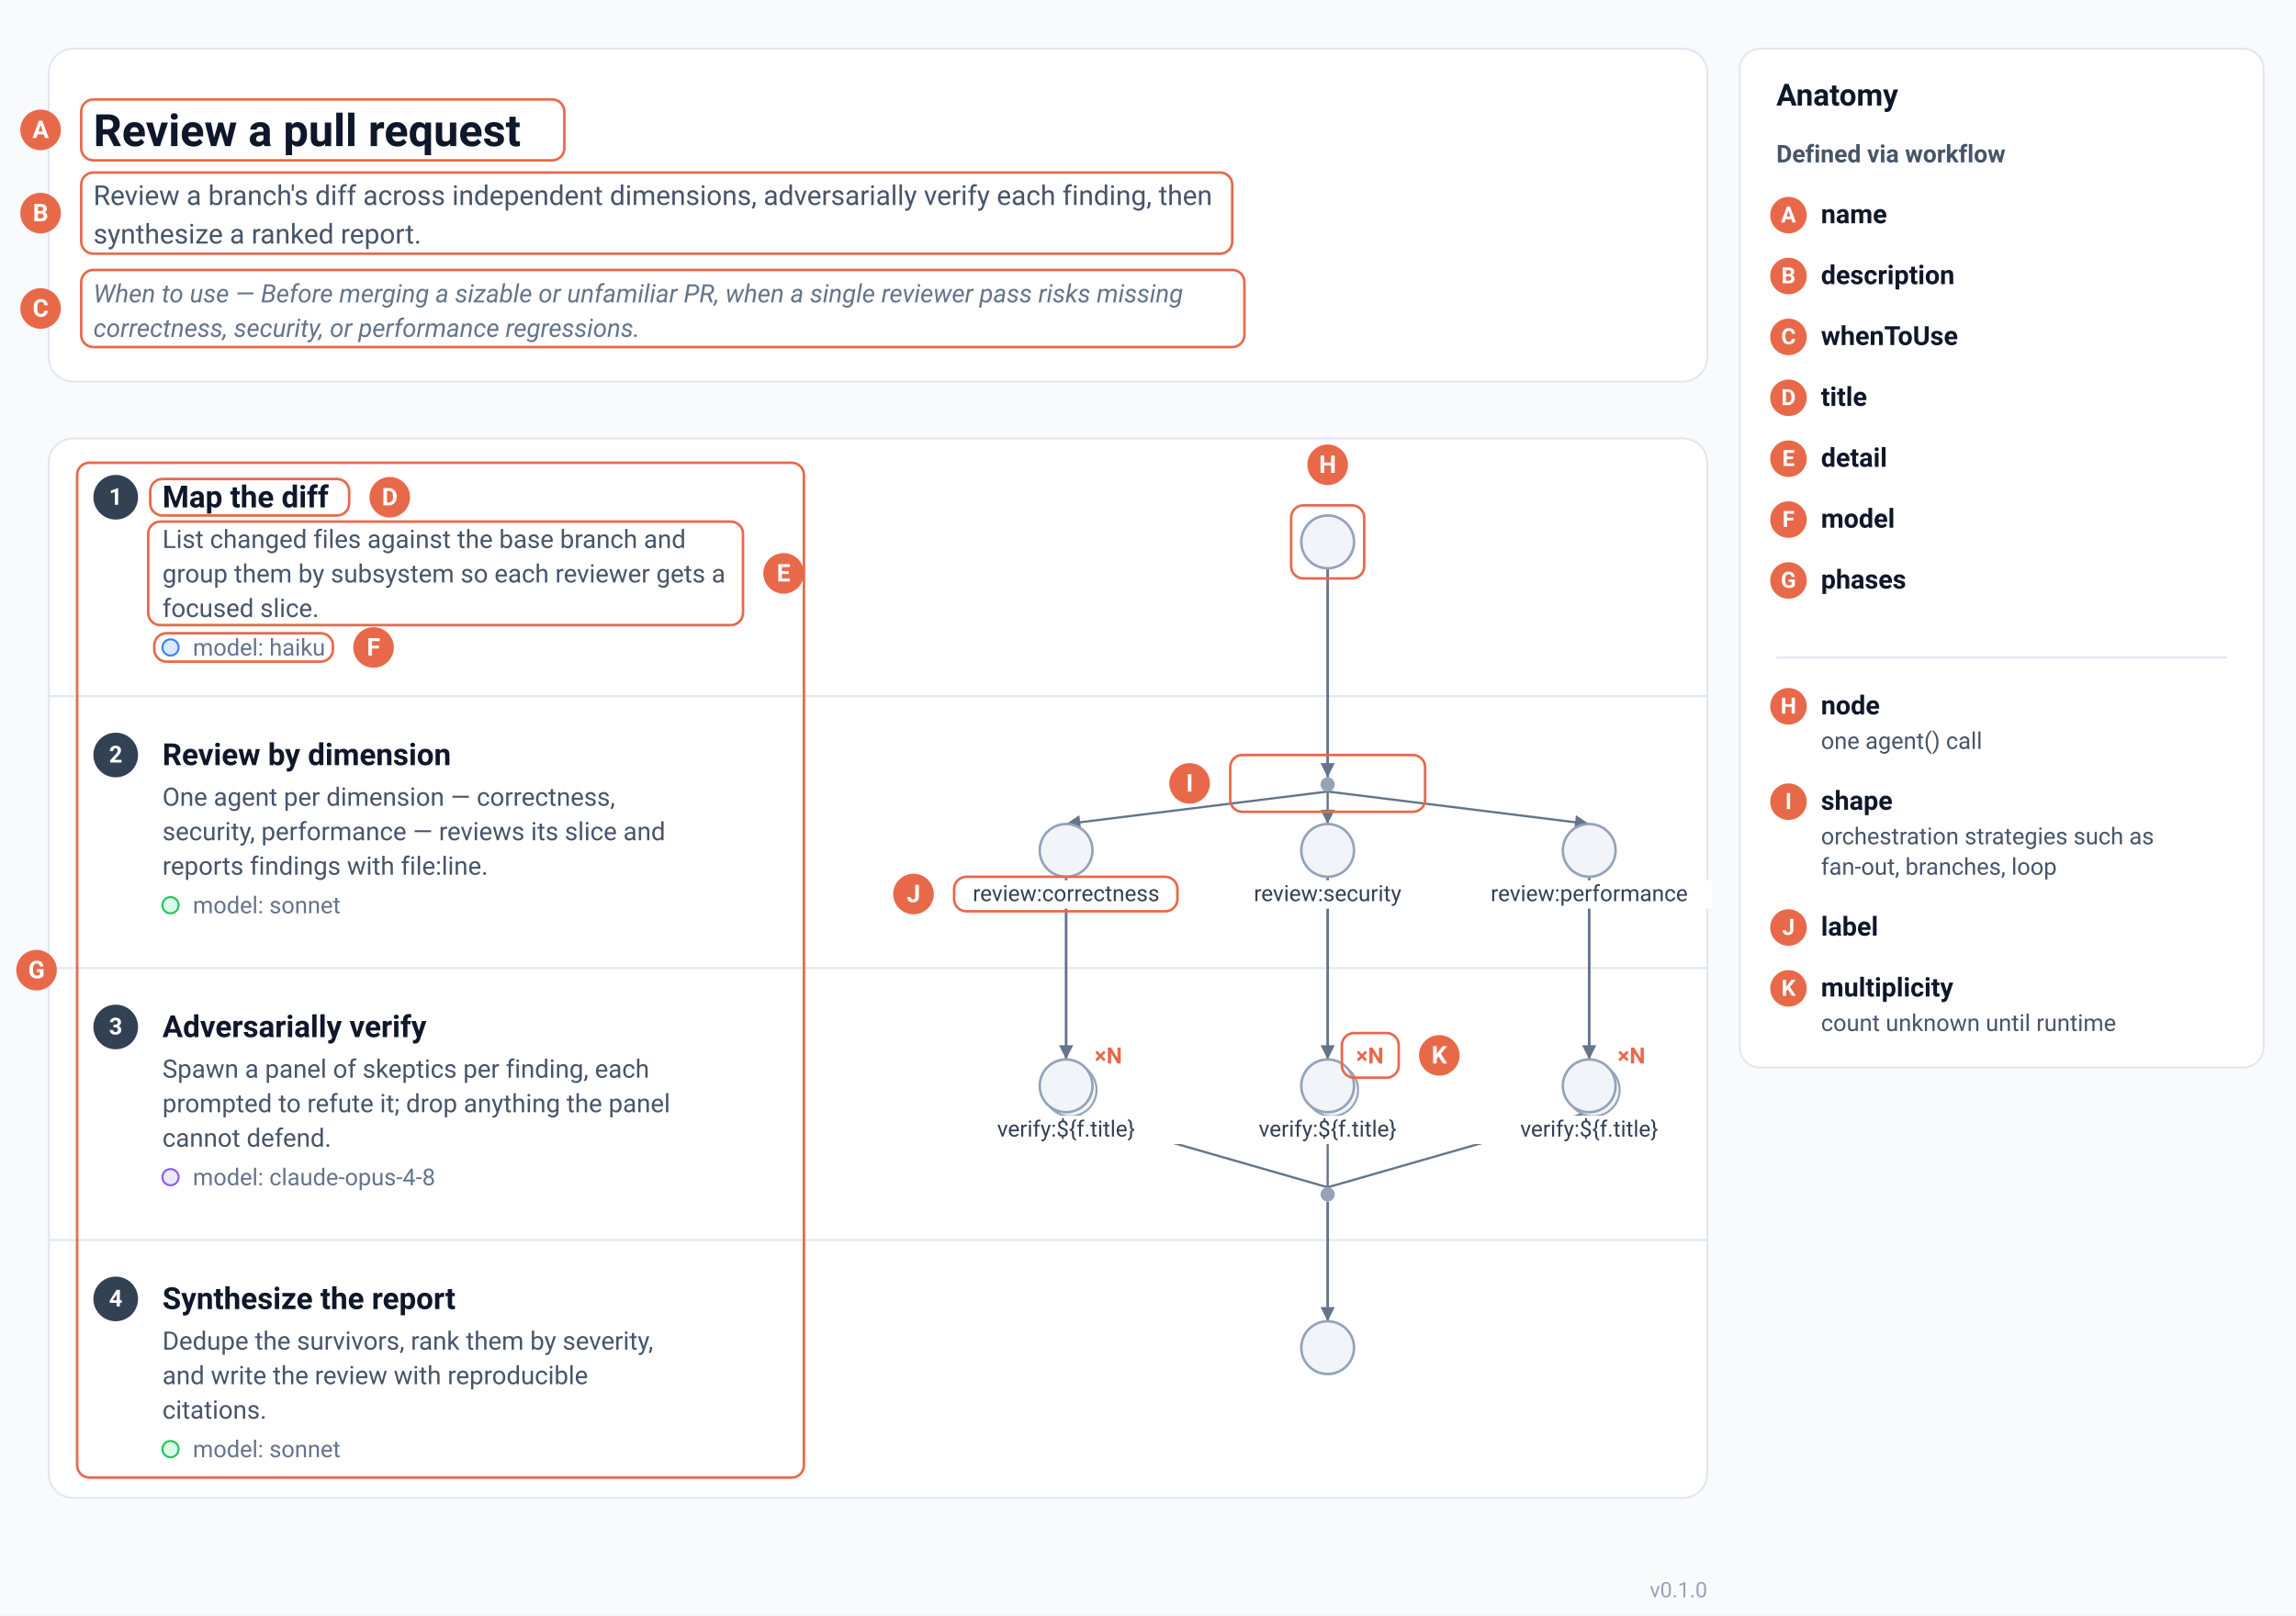
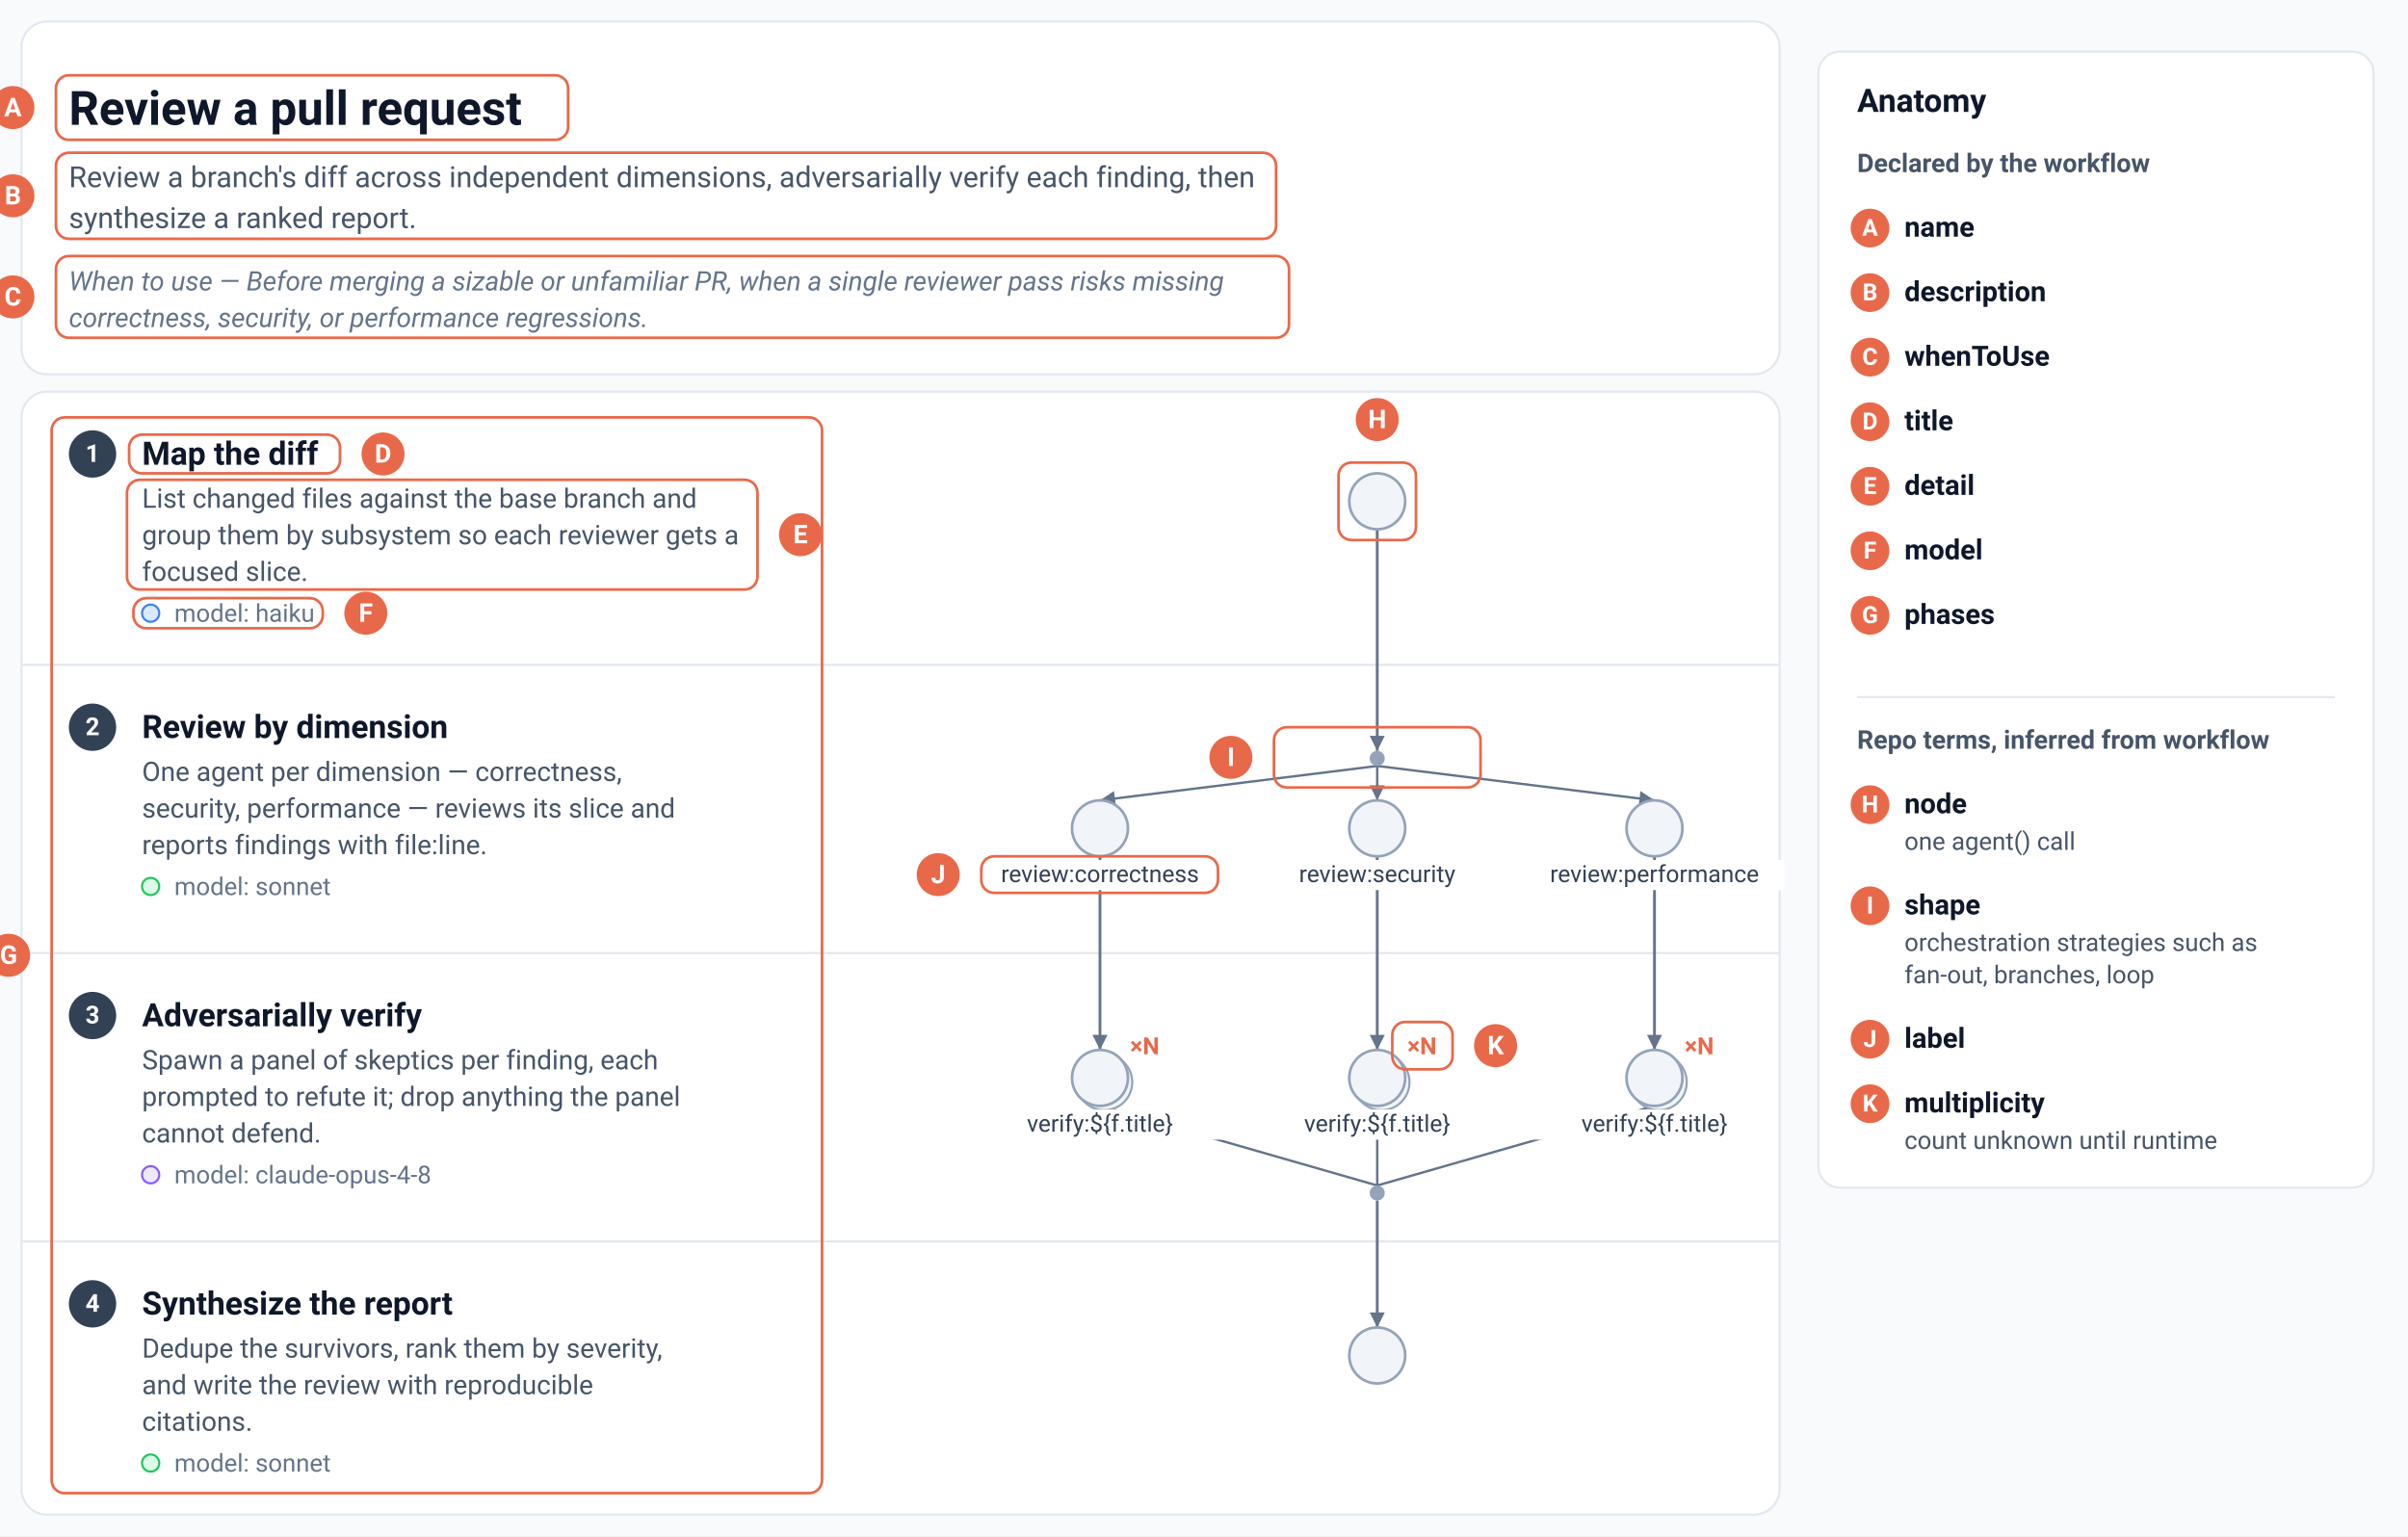
- <svg xmlns="http://www.w3.org/2000/svg" width="1131" height="796" viewBox="0 0 1131 796" font-family="-apple-system, BlinkMacSystemFont, 'Segoe UI', Roboto, Helvetica, Arial, sans-serif">
-   <rect width="1131" height="796" fill="#f8fafc" />
-   <g transform="translate(0 24)">
+ <svg xmlns="http://www.w3.org/2000/svg" width="1119" height="714" viewBox="0 0 1119 714" font-family="-apple-system, BlinkMacSystemFont, 'Segoe UI', Roboto, Helvetica, Arial, sans-serif">
+   <rect width="1119" height="714" fill="#f8fafc" />
+   <g transform="translate(0 10)">
    <g class="header-card">
-       <rect x="24" y="0" width="817" height="164" rx="12" fill="#ffffff" stroke="#e2e8f0" stroke-width="1" />
-       <text x="46" y="48" font-size="22" fill="#0f172a" font-weight="700">Review a pull request</text>
-       <text x="46" y="77" font-size="13.5" fill="#475569">Review a branch's diff across independent dimensions, adversarially verify each finding, then</text>
-       <text x="46" y="96" font-size="13.5" fill="#475569">synthesize a ranked report.</text>
-       <text x="46" y="125" font-size="12.5" fill="#64748b" font-style="italic">When to use — Before merging a sizable or unfamiliar PR, when a single reviewer pass risks missing</text>
-       <text x="46" y="142" font-size="12.5" fill="#64748b" font-style="italic">correctness, security, or performance regressions.</text>
+       <rect x="10" y="0" width="817" height="164" rx="12" fill="#ffffff" stroke="#e2e8f0" stroke-width="1" />
+       <text x="32" y="48" font-size="22" fill="#0f172a" font-weight="700">Review a pull request</text>
+       <text x="32" y="77" font-size="13.5" fill="#475569">Review a branch's diff across independent dimensions, adversarially verify each finding, then</text>
+       <text x="32" y="96" font-size="13.5" fill="#475569">synthesize a ranked report.</text>
+       <text x="32" y="125" font-size="12.5" fill="#64748b" font-style="italic">When to use — Before merging a sizable or unfamiliar PR, when a single reviewer pass risks missing</text>
+       <text x="32" y="142" font-size="12.5" fill="#64748b" font-style="italic">correctness, security, or performance regressions.</text>
    </g>
  </g>
-   <g transform="translate(0 204)">
-     <rect x="24" y="12" width="817" height="522" rx="12" fill="#ffffff" stroke="#e2e8f0" stroke-width="1" />
+   <g transform="translate(0 182)">
+     <rect x="10" y="0" width="817" height="522" rx="12" fill="#ffffff" stroke="#e2e8f0" stroke-width="1" />
    <g class="swimlane" />
    <g class="swimlane">
-       <line x1="24" y1="139" x2="841" y2="139" stroke="#e2e8f0" stroke-width="1" />
+       <line x1="10" y1="127" x2="827" y2="127" stroke="#e2e8f0" stroke-width="1" />
    </g>
    <g class="swimlane">
-       <line x1="24" y1="273" x2="841" y2="273" stroke="#e2e8f0" stroke-width="1" />
+       <line x1="10" y1="261" x2="827" y2="261" stroke="#e2e8f0" stroke-width="1" />
    </g>
    <g class="swimlane">
-       <line x1="24" y1="407" x2="841" y2="407" stroke="#e2e8f0" stroke-width="1" />
-     </g>
-     <g transform="translate(0 12)">
-       <g class="lane-label">
-         <circle cx="57" cy="29" r="11" fill="#334155" />
-         <text x="57" y="32.7" font-size="11.5" fill="#ffffff" font-weight="700" text-anchor="middle">1</text>
-         <text x="80" y="34" font-size="15" fill="#0f172a" font-weight="700">Map the diff</text>
-         <text x="80" y="54" font-size="12.5" fill="#475569">List changed files against the base branch and</text>
-         <text x="80" y="71" font-size="12.5" fill="#475569">group them by subsystem so each reviewer gets a</text>
-         <text x="80" y="88" font-size="12.5" fill="#475569">focused slice.</text>
-         <circle cx="84" cy="103" r="4" fill="#dbeafe" stroke="#3b82f6" stroke-width="1" />
-         <text x="95" y="107" font-size="11.5" fill="#64748b">model: haiku</text>
-       </g>
-     </g>
-     <g transform="translate(0 139)">
-       <g class="lane-label">
-         <circle cx="57" cy="29" r="11" fill="#334155" />
-         <text x="57" y="32.7" font-size="11.5" fill="#ffffff" font-weight="700" text-anchor="middle">2</text>
-         <text x="80" y="34" font-size="15" fill="#0f172a" font-weight="700">Review by dimension</text>
-         <text x="80" y="54" font-size="12.5" fill="#475569">One agent per dimension — correctness,</text>
-         <text x="80" y="71" font-size="12.5" fill="#475569">security, performance — reviews its slice and</text>
-         <text x="80" y="88" font-size="12.5" fill="#475569">reports findings with file:line.</text>
-         <circle cx="84" cy="103" r="4" fill="#dcfce7" stroke="#22c55e" stroke-width="1" />
-         <text x="95" y="107" font-size="11.5" fill="#64748b">model: sonnet</text>
-       </g>
-     </g>
-     <g transform="translate(0 273)">
-       <g class="lane-label">
-         <circle cx="57" cy="29" r="11" fill="#334155" />
-         <text x="57" y="32.7" font-size="11.5" fill="#ffffff" font-weight="700" text-anchor="middle">3</text>
-         <text x="80" y="34" font-size="15" fill="#0f172a" font-weight="700">Adversarially verify</text>
-         <text x="80" y="54" font-size="12.5" fill="#475569">Spawn a panel of skeptics per finding, each</text>
-         <text x="80" y="71" font-size="12.5" fill="#475569">prompted to refute it; drop anything the panel</text>
-         <text x="80" y="88" font-size="12.5" fill="#475569">cannot defend.</text>
-         <circle cx="84" cy="103" r="4" fill="#ede9fe" stroke="#8b5cf6" stroke-width="1" />
-         <text x="95" y="107" font-size="11.5" fill="#64748b">model: claude-opus-4-8</text>
-       </g>
-     </g>
-     <g transform="translate(0 407)">
-       <g class="lane-label">
-         <circle cx="57" cy="29" r="11" fill="#334155" />
-         <text x="57" y="32.7" font-size="11.5" fill="#ffffff" font-weight="700" text-anchor="middle">4</text>
-         <text x="80" y="34" font-size="15" fill="#0f172a" font-weight="700">Synthesize the report</text>
-         <text x="80" y="54" font-size="12.5" fill="#475569">Dedupe the survivors, rank them by severity,</text>
-         <text x="80" y="71" font-size="12.5" fill="#475569">and write the review with reproducible</text>
-         <text x="80" y="88" font-size="12.5" fill="#475569">citations.</text>
-         <circle cx="84" cy="103" r="4" fill="#dcfce7" stroke="#22c55e" stroke-width="1" />
-         <text x="95" y="107" font-size="11.5" fill="#64748b">model: sonnet</text>
-       </g>
-     </g>
-     <g class="topology" transform="translate(350 0)">
-       <g class="edge">
-         <path d="M 175.16 228 L 175.16 318" fill="none" stroke="#64748b" stroke-width="1.3" />
-         <polygon points="175.16,318 171.66,311 178.66,311" fill="#64748b" />
-       </g>
-       <g class="edge">
-         <path d="M 304 186 L 175.16 202" fill="none" stroke="#64748b" stroke-width="1.1" />
-         <polygon points="175.16,202 181.68,197.66 182.54,204.61" fill="#64748b" />
-       </g>
-       <g class="edge">
-         <path d="M 304 228 L 304 318" fill="none" stroke="#64748b" stroke-width="1.3" />
-         <polygon points="304,318 300.5,311 307.5,311" fill="#64748b" />
-       </g>
-       <g class="edge">
-         <path d="M 304 186 L 304 202" fill="none" stroke="#64748b" stroke-width="1.1" />
-         <polygon points="304,202 300.5,195 307.5,195" fill="#64748b" />
-       </g>
-       <g class="edge">
-         <path d="M 432.84 228 L 432.84 318" fill="none" stroke="#64748b" stroke-width="1.3" />
-         <polygon points="432.84,318 429.34,311 436.34,311" fill="#64748b" />
-       </g>
-       <g class="edge">
-         <path d="M 304 186 L 432.84 202" fill="none" stroke="#64748b" stroke-width="1.1" />
-         <polygon points="432.84,202 425.46,204.61 426.32,197.66" fill="#64748b" />
-       </g>
-       <g class="edge">
-         <path d="M 175.16 344 L 304 381" fill="none" stroke="#64748b" stroke-width="1.1" />
-       </g>
-       <g class="edge">
-         <path d="M 304 344 L 304 381" fill="none" stroke="#64748b" stroke-width="1.1" />
-       </g>
-       <g class="edge">
-         <path d="M 432.84 344 L 304 381" fill="none" stroke="#64748b" stroke-width="1.1" />
-       </g>
-       <g class="edge">
-         <path d="M 304 76 L 304 179" fill="none" stroke="#64748b" stroke-width="1.3" />
-         <polygon points="304,179 300.5,172 307.5,172" fill="#64748b" />
-       </g>
-       <g class="edge">
-         <path d="M 304 388 L 304 447" fill="none" stroke="#64748b" stroke-width="1.3" />
-         <polygon points="304,447 300.5,440 307.5,440" fill="#64748b" />
-       </g>
-       <g class="agent-node">
-         <circle cx="304" cy="63" r="13" fill="#f1f5f9" stroke="#94a3b8" stroke-width="1.25" />
-       </g>
-       <circle class="hub" cx="304" cy="182.5" r="3.5" fill="#94a3b8" />
-       <g class="agent-node">
-         <circle cx="175.16" cy="215" r="13" fill="#f1f5f9" stroke="#94a3b8" stroke-width="1.25" />
-         <rect x="114.74" y="229.7" width="120.84" height="14" fill="#ffffff" />
-         <text x="175.16" y="240" font-size="11" fill="#334155" text-anchor="middle">review:correctness</text>
-       </g>
-       <g class="agent-node">
-         <circle cx="177.16" cy="333" r="13" fill="#f1f5f9" stroke="#94a3b8" stroke-width="1" />
-         <circle cx="175.16" cy="331" r="13" fill="#f1f5f9" stroke="#94a3b8" stroke-width="1.25" />
-         <rect x="117.93" y="345.7" width="114.46" height="14" fill="#ffffff" />
-         <text x="175.16" y="356" font-size="11" fill="#334155" text-anchor="middle">verify:${f.title}</text>
-         <text x="189.16" y="320" font-size="11" font-weight="700" fill="#e8694a">×N</text>
-       </g>
-       <g class="agent-node">
-         <circle cx="304" cy="215" r="13" fill="#f1f5f9" stroke="#94a3b8" stroke-width="1.25" />
-         <rect x="253.15" y="229.7" width="101.7" height="14" fill="#ffffff" />
-         <text x="304" y="240" font-size="11" fill="#334155" text-anchor="middle">review:security</text>
-       </g>
-       <g class="agent-node">
-         <circle cx="306" cy="333" r="13" fill="#f1f5f9" stroke="#94a3b8" stroke-width="1" />
-         <circle cx="304" cy="331" r="13" fill="#f1f5f9" stroke="#94a3b8" stroke-width="1.25" />
-         <rect x="246.77" y="345.7" width="114.46" height="14" fill="#ffffff" />
-         <text x="304" y="356" font-size="11" fill="#334155" text-anchor="middle">verify:${f.title}</text>
-         <text x="318" y="320" font-size="11" font-weight="700" fill="#e8694a">×N</text>
-       </g>
-       <g class="agent-node">
-         <circle cx="432.84" cy="215" r="13" fill="#f1f5f9" stroke="#94a3b8" stroke-width="1.25" />
-         <rect x="372.42" y="229.7" width="120.84" height="14" fill="#ffffff" />
-         <text x="432.84" y="240" font-size="11" fill="#334155" text-anchor="middle">review:performance</text>
-       </g>
-       <g class="agent-node">
-         <circle cx="434.84" cy="333" r="13" fill="#f1f5f9" stroke="#94a3b8" stroke-width="1" />
-         <circle cx="432.84" cy="331" r="13" fill="#f1f5f9" stroke="#94a3b8" stroke-width="1.25" />
-         <rect x="375.61" y="345.7" width="114.46" height="14" fill="#ffffff" />
-         <text x="432.84" y="356" font-size="11" fill="#334155" text-anchor="middle">verify:${f.title}</text>
-         <text x="446.84" y="320" font-size="11" font-weight="700" fill="#e8694a">×N</text>
-       </g>
-       <circle class="hub" cx="304" cy="384.5" r="3.5" fill="#94a3b8" />
-       <g class="agent-node">
-         <circle cx="304" cy="460" r="13" fill="#f1f5f9" stroke="#94a3b8" stroke-width="1.25" />
-       </g>
-     </g>
-   </g>
-   <g class="provenance">
-     <text x="841" y="787" font-size="10.5" fill="#94a3b8" text-anchor="end">v0.1.0</text>
+       <line x1="10" y1="395" x2="827" y2="395" stroke="#e2e8f0" stroke-width="1" />
+     </g>
+     <g transform="translate(0 0)">
+       <g class="lane-label">
+         <circle cx="43" cy="29" r="11" fill="#334155" />
+         <text x="43" y="32.7" font-size="11.5" fill="#ffffff" font-weight="700" text-anchor="middle">1</text>
+         <text x="66" y="34" font-size="15" fill="#0f172a" font-weight="700">Map the diff</text>
+         <text x="66" y="54" font-size="12.5" fill="#475569">List changed files against the base branch and</text>
+         <text x="66" y="71" font-size="12.5" fill="#475569">group them by subsystem so each reviewer gets a</text>
+         <text x="66" y="88" font-size="12.5" fill="#475569">focused slice.</text>
+         <circle cx="70" cy="103" r="4" fill="#dbeafe" stroke="#3b82f6" stroke-width="1" />
+         <text x="81" y="107" font-size="11.5" fill="#64748b">model: haiku</text>
+       </g>
+     </g>
+     <g transform="translate(0 127)">
+       <g class="lane-label">
+         <circle cx="43" cy="29" r="11" fill="#334155" />
+         <text x="43" y="32.7" font-size="11.5" fill="#ffffff" font-weight="700" text-anchor="middle">2</text>
+         <text x="66" y="34" font-size="15" fill="#0f172a" font-weight="700">Review by dimension</text>
+         <text x="66" y="54" font-size="12.5" fill="#475569">One agent per dimension — correctness,</text>
+         <text x="66" y="71" font-size="12.5" fill="#475569">security, performance — reviews its slice and</text>
+         <text x="66" y="88" font-size="12.5" fill="#475569">reports findings with file:line.</text>
+         <circle cx="70" cy="103" r="4" fill="#dcfce7" stroke="#22c55e" stroke-width="1" />
+         <text x="81" y="107" font-size="11.5" fill="#64748b">model: sonnet</text>
+       </g>
+     </g>
+     <g transform="translate(0 261)">
+       <g class="lane-label">
+         <circle cx="43" cy="29" r="11" fill="#334155" />
+         <text x="43" y="32.7" font-size="11.5" fill="#ffffff" font-weight="700" text-anchor="middle">3</text>
+         <text x="66" y="34" font-size="15" fill="#0f172a" font-weight="700">Adversarially verify</text>
+         <text x="66" y="54" font-size="12.5" fill="#475569">Spawn a panel of skeptics per finding, each</text>
+         <text x="66" y="71" font-size="12.5" fill="#475569">prompted to refute it; drop anything the panel</text>
+         <text x="66" y="88" font-size="12.5" fill="#475569">cannot defend.</text>
+         <circle cx="70" cy="103" r="4" fill="#ede9fe" stroke="#8b5cf6" stroke-width="1" />
+         <text x="81" y="107" font-size="11.5" fill="#64748b">model: claude-opus-4-8</text>
+       </g>
+     </g>
+     <g transform="translate(0 395)">
+       <g class="lane-label">
+         <circle cx="43" cy="29" r="11" fill="#334155" />
+         <text x="43" y="32.7" font-size="11.5" fill="#ffffff" font-weight="700" text-anchor="middle">4</text>
+         <text x="66" y="34" font-size="15" fill="#0f172a" font-weight="700">Synthesize the report</text>
+         <text x="66" y="54" font-size="12.5" fill="#475569">Dedupe the survivors, rank them by severity,</text>
+         <text x="66" y="71" font-size="12.5" fill="#475569">and write the review with reproducible</text>
+         <text x="66" y="88" font-size="12.5" fill="#475569">citations.</text>
+         <circle cx="70" cy="103" r="4" fill="#dcfce7" stroke="#22c55e" stroke-width="1" />
+         <text x="81" y="107" font-size="11.5" fill="#64748b">model: sonnet</text>
+       </g>
+     </g>
+     <g class="topology" transform="translate(336 0)">
+       <g class="edge">
+         <path d="M 175.16 216 L 175.16 306" fill="none" stroke="#64748b" stroke-width="1.3" />
+         <polygon points="175.16,306 171.66,299 178.66,299" fill="#64748b" />
+       </g>
+       <g class="edge">
+         <path d="M 304 174 L 175.16 190" fill="none" stroke="#64748b" stroke-width="1.1" />
+         <polygon points="175.16,190 181.68,185.66 182.54,192.61" fill="#64748b" />
+       </g>
+       <g class="edge">
+         <path d="M 304 216 L 304 306" fill="none" stroke="#64748b" stroke-width="1.3" />
+         <polygon points="304,306 300.5,299 307.5,299" fill="#64748b" />
+       </g>
+       <g class="edge">
+         <path d="M 304 174 L 304 190" fill="none" stroke="#64748b" stroke-width="1.1" />
+         <polygon points="304,190 300.5,183 307.5,183" fill="#64748b" />
+       </g>
+       <g class="edge">
+         <path d="M 432.84 216 L 432.84 306" fill="none" stroke="#64748b" stroke-width="1.3" />
+         <polygon points="432.84,306 429.34,299 436.34,299" fill="#64748b" />
+       </g>
+       <g class="edge">
+         <path d="M 304 174 L 432.84 190" fill="none" stroke="#64748b" stroke-width="1.1" />
+         <polygon points="432.84,190 425.46,192.61 426.32,185.66" fill="#64748b" />
+       </g>
+       <g class="edge">
+         <path d="M 175.16 332 L 304 369" fill="none" stroke="#64748b" stroke-width="1.1" />
+       </g>
+       <g class="edge">
+         <path d="M 304 332 L 304 369" fill="none" stroke="#64748b" stroke-width="1.1" />
+       </g>
+       <g class="edge">
+         <path d="M 432.84 332 L 304 369" fill="none" stroke="#64748b" stroke-width="1.1" />
+       </g>
+       <g class="edge">
+         <path d="M 304 64 L 304 167" fill="none" stroke="#64748b" stroke-width="1.3" />
+         <polygon points="304,167 300.5,160 307.5,160" fill="#64748b" />
+       </g>
+       <g class="edge">
+         <path d="M 304 376 L 304 435" fill="none" stroke="#64748b" stroke-width="1.3" />
+         <polygon points="304,435 300.5,428 307.5,428" fill="#64748b" />
+       </g>
+       <g class="agent-node">
+         <circle cx="304" cy="51" r="13" fill="#f1f5f9" stroke="#94a3b8" stroke-width="1.25" />
+       </g>
+       <circle class="hub" cx="304" cy="170.5" r="3.5" fill="#94a3b8" />
+       <g class="agent-node">
+         <circle cx="175.16" cy="203" r="13" fill="#f1f5f9" stroke="#94a3b8" stroke-width="1.25" />
+         <rect x="114.74" y="217.7" width="120.84" height="14" fill="#ffffff" />
+         <text x="175.16" y="228" font-size="11" fill="#334155" text-anchor="middle">review:correctness</text>
+       </g>
+       <g class="agent-node">
+         <circle cx="177.16" cy="321" r="13" fill="#f1f5f9" stroke="#94a3b8" stroke-width="1" />
+         <circle cx="175.16" cy="319" r="13" fill="#f1f5f9" stroke="#94a3b8" stroke-width="1.25" />
+         <rect x="117.93" y="333.7" width="114.46" height="14" fill="#ffffff" />
+         <text x="175.16" y="344" font-size="11" fill="#334155" text-anchor="middle">verify:${f.title}</text>
+         <text x="189.16" y="308" font-size="11" font-weight="700" fill="#e8694a">×N</text>
+       </g>
+       <g class="agent-node">
+         <circle cx="304" cy="203" r="13" fill="#f1f5f9" stroke="#94a3b8" stroke-width="1.25" />
+         <rect x="253.15" y="217.7" width="101.7" height="14" fill="#ffffff" />
+         <text x="304" y="228" font-size="11" fill="#334155" text-anchor="middle">review:security</text>
+       </g>
+       <g class="agent-node">
+         <circle cx="306" cy="321" r="13" fill="#f1f5f9" stroke="#94a3b8" stroke-width="1" />
+         <circle cx="304" cy="319" r="13" fill="#f1f5f9" stroke="#94a3b8" stroke-width="1.25" />
+         <rect x="246.77" y="333.7" width="114.46" height="14" fill="#ffffff" />
+         <text x="304" y="344" font-size="11" fill="#334155" text-anchor="middle">verify:${f.title}</text>
+         <text x="318" y="308" font-size="11" font-weight="700" fill="#e8694a">×N</text>
+       </g>
+       <g class="agent-node">
+         <circle cx="432.84" cy="203" r="13" fill="#f1f5f9" stroke="#94a3b8" stroke-width="1.25" />
+         <rect x="372.42" y="217.7" width="120.84" height="14" fill="#ffffff" />
+         <text x="432.84" y="228" font-size="11" fill="#334155" text-anchor="middle">review:performance</text>
+       </g>
+       <g class="agent-node">
+         <circle cx="434.84" cy="321" r="13" fill="#f1f5f9" stroke="#94a3b8" stroke-width="1" />
+         <circle cx="432.84" cy="319" r="13" fill="#f1f5f9" stroke="#94a3b8" stroke-width="1.25" />
+         <rect x="375.61" y="333.7" width="114.46" height="14" fill="#ffffff" />
+         <text x="432.84" y="344" font-size="11" fill="#334155" text-anchor="middle">verify:${f.title}</text>
+         <text x="446.84" y="308" font-size="11" font-weight="700" fill="#e8694a">×N</text>
+       </g>
+       <circle class="hub" cx="304" cy="372.5" r="3.5" fill="#94a3b8" />
+       <g class="agent-node">
+         <circle cx="304" cy="448" r="13" fill="#f1f5f9" stroke="#94a3b8" stroke-width="1.25" />
+       </g>
+     </g>
  </g>
  <g class="anatomy">
-     <rect x="38" y="228" width="358" height="500" rx="6" fill="none" stroke="#e8694a" stroke-width="1.25" />
-     <circle cx="18" cy="478" r="10" fill="#e8694a" />
-     <text x="18" y="482" font-size="12" fill="#ffffff" font-weight="700" text-anchor="middle">G</text>
-     <rect x="40" y="85" width="567" height="40" rx="6" fill="none" stroke="#e8694a" stroke-width="1.25" />
-     <circle cx="20" cy="105" r="10" fill="#e8694a" />
-     <text x="20" y="109" font-size="12" fill="#ffffff" font-weight="700" text-anchor="middle">B</text>
-     <rect x="40" y="133" width="573" height="38" rx="6" fill="none" stroke="#e8694a" stroke-width="1.25" />
-     <circle cx="20" cy="152" r="10" fill="#e8694a" />
-     <text x="20" y="156" font-size="12" fill="#ffffff" font-weight="700" text-anchor="middle">C</text>
-     <rect x="73" y="257" width="293" height="51" rx="6" fill="none" stroke="#e8694a" stroke-width="1.25" />
-     <circle cx="386" cy="282.5" r="10" fill="#e8694a" />
-     <text x="386" y="286.5" font-size="12" fill="#ffffff" font-weight="700" text-anchor="middle">E</text>
-     <rect x="40" y="49" width="238" height="30" rx="6" fill="none" stroke="#e8694a" stroke-width="1.25" />
-     <circle cx="20" cy="64" r="10" fill="#e8694a" />
-     <text x="20" y="68" font-size="12" fill="#ffffff" font-weight="700" text-anchor="middle">A</text>
-     <rect x="606" y="372" width="96" height="28" rx="6" fill="none" stroke="#e8694a" stroke-width="1.25" />
-     <circle cx="586" cy="386" r="10" fill="#e8694a" />
-     <text x="586" y="390" font-size="12" fill="#ffffff" font-weight="700" text-anchor="middle">I</text>
-     <rect x="470" y="432" width="110" height="17" rx="6" fill="none" stroke="#e8694a" stroke-width="1.25" />
-     <circle cx="450" cy="440.5" r="10" fill="#e8694a" />
-     <text x="450" y="444.5" font-size="12" fill="#ffffff" font-weight="700" text-anchor="middle">J</text>
-     <rect x="74" y="236" width="98" height="18" rx="6" fill="none" stroke="#e8694a" stroke-width="1.25" />
-     <circle cx="192" cy="245" r="10" fill="#e8694a" />
-     <text x="192" y="249" font-size="12" fill="#ffffff" font-weight="700" text-anchor="middle">D</text>
-     <rect x="636" y="249" width="36" height="36" rx="6" fill="none" stroke="#e8694a" stroke-width="1.25" />
-     <circle cx="654" cy="229" r="10" fill="#e8694a" />
-     <text x="654" y="233" font-size="12" fill="#ffffff" font-weight="700" text-anchor="middle">H</text>
-     <rect x="76" y="312" width="88" height="14" rx="6" fill="none" stroke="#e8694a" stroke-width="1.25" />
-     <circle cx="184" cy="319" r="10" fill="#e8694a" />
-     <text x="184" y="323" font-size="12" fill="#ffffff" font-weight="700" text-anchor="middle">F</text>
-     <rect x="661" y="509" width="28" height="22" rx="6" fill="none" stroke="#e8694a" stroke-width="1.25" />
-     <circle cx="709" cy="520" r="10" fill="#e8694a" />
-     <text x="709" y="524" font-size="12" fill="#ffffff" font-weight="700" text-anchor="middle">K</text>
+     <rect x="24" y="194" width="358" height="500" rx="6" fill="none" stroke="#e8694a" stroke-width="1.25" />
+     <circle cx="4" cy="444" r="10" fill="#e8694a" />
+     <text x="4" y="448" font-size="12" fill="#ffffff" font-weight="700" text-anchor="middle">G</text>
+     <rect x="26" y="71" width="567" height="40" rx="6" fill="none" stroke="#e8694a" stroke-width="1.25" />
+     <circle cx="6" cy="91" r="10" fill="#e8694a" />
+     <text x="6" y="95" font-size="12" fill="#ffffff" font-weight="700" text-anchor="middle">B</text>
+     <rect x="26" y="119" width="573" height="38" rx="6" fill="none" stroke="#e8694a" stroke-width="1.25" />
+     <circle cx="6" cy="138" r="10" fill="#e8694a" />
+     <text x="6" y="142" font-size="12" fill="#ffffff" font-weight="700" text-anchor="middle">C</text>
+     <rect x="59" y="223" width="293" height="51" rx="6" fill="none" stroke="#e8694a" stroke-width="1.25" />
+     <circle cx="372" cy="248.5" r="10" fill="#e8694a" />
+     <text x="372" y="252.5" font-size="12" fill="#ffffff" font-weight="700" text-anchor="middle">E</text>
+     <rect x="26" y="35" width="238" height="30" rx="6" fill="none" stroke="#e8694a" stroke-width="1.25" />
+     <circle cx="6" cy="50" r="10" fill="#e8694a" />
+     <text x="6" y="54" font-size="12" fill="#ffffff" font-weight="700" text-anchor="middle">A</text>
+     <rect x="592" y="338" width="96" height="28" rx="6" fill="none" stroke="#e8694a" stroke-width="1.25" />
+     <circle cx="572" cy="352" r="10" fill="#e8694a" />
+     <text x="572" y="356" font-size="12" fill="#ffffff" font-weight="700" text-anchor="middle">I</text>
+     <rect x="456" y="398" width="110" height="17" rx="6" fill="none" stroke="#e8694a" stroke-width="1.25" />
+     <circle cx="436" cy="406.5" r="10" fill="#e8694a" />
+     <text x="436" y="410.5" font-size="12" fill="#ffffff" font-weight="700" text-anchor="middle">J</text>
+     <rect x="60" y="202" width="98" height="18" rx="6" fill="none" stroke="#e8694a" stroke-width="1.25" />
+     <circle cx="178" cy="211" r="10" fill="#e8694a" />
+     <text x="178" y="215" font-size="12" fill="#ffffff" font-weight="700" text-anchor="middle">D</text>
+     <rect x="622" y="215" width="36" height="36" rx="6" fill="none" stroke="#e8694a" stroke-width="1.25" />
+     <circle cx="640" cy="195" r="10" fill="#e8694a" />
+     <text x="640" y="199" font-size="12" fill="#ffffff" font-weight="700" text-anchor="middle">H</text>
+     <rect x="62" y="278" width="88" height="14" rx="6" fill="none" stroke="#e8694a" stroke-width="1.25" />
+     <circle cx="170" cy="285" r="10" fill="#e8694a" />
+     <text x="170" y="289" font-size="12" fill="#ffffff" font-weight="700" text-anchor="middle">F</text>
+     <rect x="647" y="475" width="28" height="22" rx="6" fill="none" stroke="#e8694a" stroke-width="1.25" />
+     <circle cx="695" cy="486" r="10" fill="#e8694a" />
+     <text x="695" y="490" font-size="12" fill="#ffffff" font-weight="700" text-anchor="middle">K</text>
    <g class="legend-card">
-       <rect x="857" y="24" width="258" height="502" rx="10" fill="#ffffff" stroke="#e2e8f0" stroke-width="1" />
-       <text x="875" y="52" font-size="15" fill="#0f172a" font-weight="700">Anatomy</text>
-       <text x="875" y="80" font-size="12" fill="#475569" font-weight="600">Defined via workflow</text>
-       <circle cx="881" cy="106" r="9" fill="#e8694a" />
-       <text x="881" y="109.6" font-size="11" fill="#ffffff" font-weight="700" text-anchor="middle">A</text>
-       <text x="897" y="110" font-size="13" fill="#0f172a" font-weight="600">name</text>
-       <circle cx="881" cy="136" r="9" fill="#e8694a" />
-       <text x="881" y="139.6" font-size="11" fill="#ffffff" font-weight="700" text-anchor="middle">B</text>
-       <text x="897" y="140" font-size="13" fill="#0f172a" font-weight="600">description</text>
-       <circle cx="881" cy="166" r="9" fill="#e8694a" />
-       <text x="881" y="169.6" font-size="11" fill="#ffffff" font-weight="700" text-anchor="middle">C</text>
-       <text x="897" y="170" font-size="13" fill="#0f172a" font-weight="600">whenToUse</text>
-       <circle cx="881" cy="196" r="9" fill="#e8694a" />
-       <text x="881" y="199.6" font-size="11" fill="#ffffff" font-weight="700" text-anchor="middle">D</text>
-       <text x="897" y="200" font-size="13" fill="#0f172a" font-weight="600">title</text>
-       <circle cx="881" cy="226" r="9" fill="#e8694a" />
-       <text x="881" y="229.6" font-size="11" fill="#ffffff" font-weight="700" text-anchor="middle">E</text>
-       <text x="897" y="230" font-size="13" fill="#0f172a" font-weight="600">detail</text>
-       <circle cx="881" cy="256" r="9" fill="#e8694a" />
-       <text x="881" y="259.6" font-size="11" fill="#ffffff" font-weight="700" text-anchor="middle">F</text>
-       <text x="897" y="260" font-size="13" fill="#0f172a" font-weight="600">model</text>
-       <circle cx="881" cy="286" r="9" fill="#e8694a" />
-       <text x="881" y="289.6" font-size="11" fill="#ffffff" font-weight="700" text-anchor="middle">G</text>
-       <text x="897" y="290" font-size="13" fill="#0f172a" font-weight="600">phases</text>
-       <line x1="875" y1="324" x2="1097" y2="324" stroke="#e2e8f0" stroke-width="1" />
-       <circle cx="881" cy="348" r="9" fill="#e8694a" />
-       <text x="881" y="351.6" font-size="11" fill="#ffffff" font-weight="700" text-anchor="middle">H</text>
-       <text x="897" y="352" font-size="13" fill="#0f172a" font-weight="600">node</text>
-       <text x="897" y="369" font-size="11.5" fill="#475569">one agent() call</text>
-       <circle cx="881" cy="395" r="9" fill="#e8694a" />
-       <text x="881" y="398.6" font-size="11" fill="#ffffff" font-weight="700" text-anchor="middle">I</text>
-       <text x="897" y="399" font-size="13" fill="#0f172a" font-weight="600">shape</text>
-       <text x="897" y="416" font-size="11.5" fill="#475569">orchestration strategies such as</text>
-       <text x="897" y="431" font-size="11.5" fill="#475569">fan-out, branches, loop</text>
-       <circle cx="881" cy="457" r="9" fill="#e8694a" />
-       <text x="881" y="460.6" font-size="11" fill="#ffffff" font-weight="700" text-anchor="middle">J</text>
-       <text x="897" y="461" font-size="13" fill="#0f172a" font-weight="600">label</text>
-       <circle cx="881" cy="487" r="9" fill="#e8694a" />
-       <text x="881" y="490.6" font-size="11" fill="#ffffff" font-weight="700" text-anchor="middle">K</text>
-       <text x="897" y="491" font-size="13" fill="#0f172a" font-weight="600">multiplicity</text>
-       <text x="897" y="508" font-size="11.5" fill="#475569">count unknown until runtime</text>
+       <rect x="845" y="24" width="258" height="528" rx="10" fill="#ffffff" stroke="#e2e8f0" stroke-width="1" />
+       <text x="863" y="52" font-size="15" fill="#0f172a" font-weight="700">Anatomy</text>
+       <text x="863" y="80" font-size="12" fill="#475569" font-weight="600">Declared by the workflow</text>
+       <circle cx="869" cy="106" r="9" fill="#e8694a" />
+       <text x="869" y="109.6" font-size="11" fill="#ffffff" font-weight="700" text-anchor="middle">A</text>
+       <text x="885" y="110" font-size="13" fill="#0f172a" font-weight="600">name</text>
+       <circle cx="869" cy="136" r="9" fill="#e8694a" />
+       <text x="869" y="139.6" font-size="11" fill="#ffffff" font-weight="700" text-anchor="middle">B</text>
+       <text x="885" y="140" font-size="13" fill="#0f172a" font-weight="600">description</text>
+       <circle cx="869" cy="166" r="9" fill="#e8694a" />
+       <text x="869" y="169.6" font-size="11" fill="#ffffff" font-weight="700" text-anchor="middle">C</text>
+       <text x="885" y="170" font-size="13" fill="#0f172a" font-weight="600">whenToUse</text>
+       <circle cx="869" cy="196" r="9" fill="#e8694a" />
+       <text x="869" y="199.6" font-size="11" fill="#ffffff" font-weight="700" text-anchor="middle">D</text>
+       <text x="885" y="200" font-size="13" fill="#0f172a" font-weight="600">title</text>
+       <circle cx="869" cy="226" r="9" fill="#e8694a" />
+       <text x="869" y="229.6" font-size="11" fill="#ffffff" font-weight="700" text-anchor="middle">E</text>
+       <text x="885" y="230" font-size="13" fill="#0f172a" font-weight="600">detail</text>
+       <circle cx="869" cy="256" r="9" fill="#e8694a" />
+       <text x="869" y="259.6" font-size="11" fill="#ffffff" font-weight="700" text-anchor="middle">F</text>
+       <text x="885" y="260" font-size="13" fill="#0f172a" font-weight="600">model</text>
+       <circle cx="869" cy="286" r="9" fill="#e8694a" />
+       <text x="869" y="289.6" font-size="11" fill="#ffffff" font-weight="700" text-anchor="middle">G</text>
+       <text x="885" y="290" font-size="13" fill="#0f172a" font-weight="600">phases</text>
+       <line x1="863" y1="324" x2="1085" y2="324" stroke="#e2e8f0" stroke-width="1" />
+       <text x="863" y="348" font-size="12" fill="#475569" font-weight="600">Repo terms, inferred from workflow</text>
+       <circle cx="869" cy="374" r="9" fill="#e8694a" />
+       <text x="869" y="377.6" font-size="11" fill="#ffffff" font-weight="700" text-anchor="middle">H</text>
+       <text x="885" y="378" font-size="13" fill="#0f172a" font-weight="600">node</text>
+       <text x="885" y="395" font-size="11.5" fill="#475569">one agent() call</text>
+       <circle cx="869" cy="421" r="9" fill="#e8694a" />
+       <text x="869" y="424.6" font-size="11" fill="#ffffff" font-weight="700" text-anchor="middle">I</text>
+       <text x="885" y="425" font-size="13" fill="#0f172a" font-weight="600">shape</text>
+       <text x="885" y="442" font-size="11.5" fill="#475569">orchestration strategies such as</text>
+       <text x="885" y="457" font-size="11.5" fill="#475569">fan-out, branches, loop</text>
+       <circle cx="869" cy="483" r="9" fill="#e8694a" />
+       <text x="869" y="486.6" font-size="11" fill="#ffffff" font-weight="700" text-anchor="middle">J</text>
+       <text x="885" y="487" font-size="13" fill="#0f172a" font-weight="600">label</text>
+       <circle cx="869" cy="513" r="9" fill="#e8694a" />
+       <text x="869" y="516.6" font-size="11" fill="#ffffff" font-weight="700" text-anchor="middle">K</text>
+       <text x="885" y="517" font-size="13" fill="#0f172a" font-weight="600">multiplicity</text>
+       <text x="885" y="534" font-size="11.5" fill="#475569">count unknown until runtime</text>
    </g>
  </g>
</svg>
